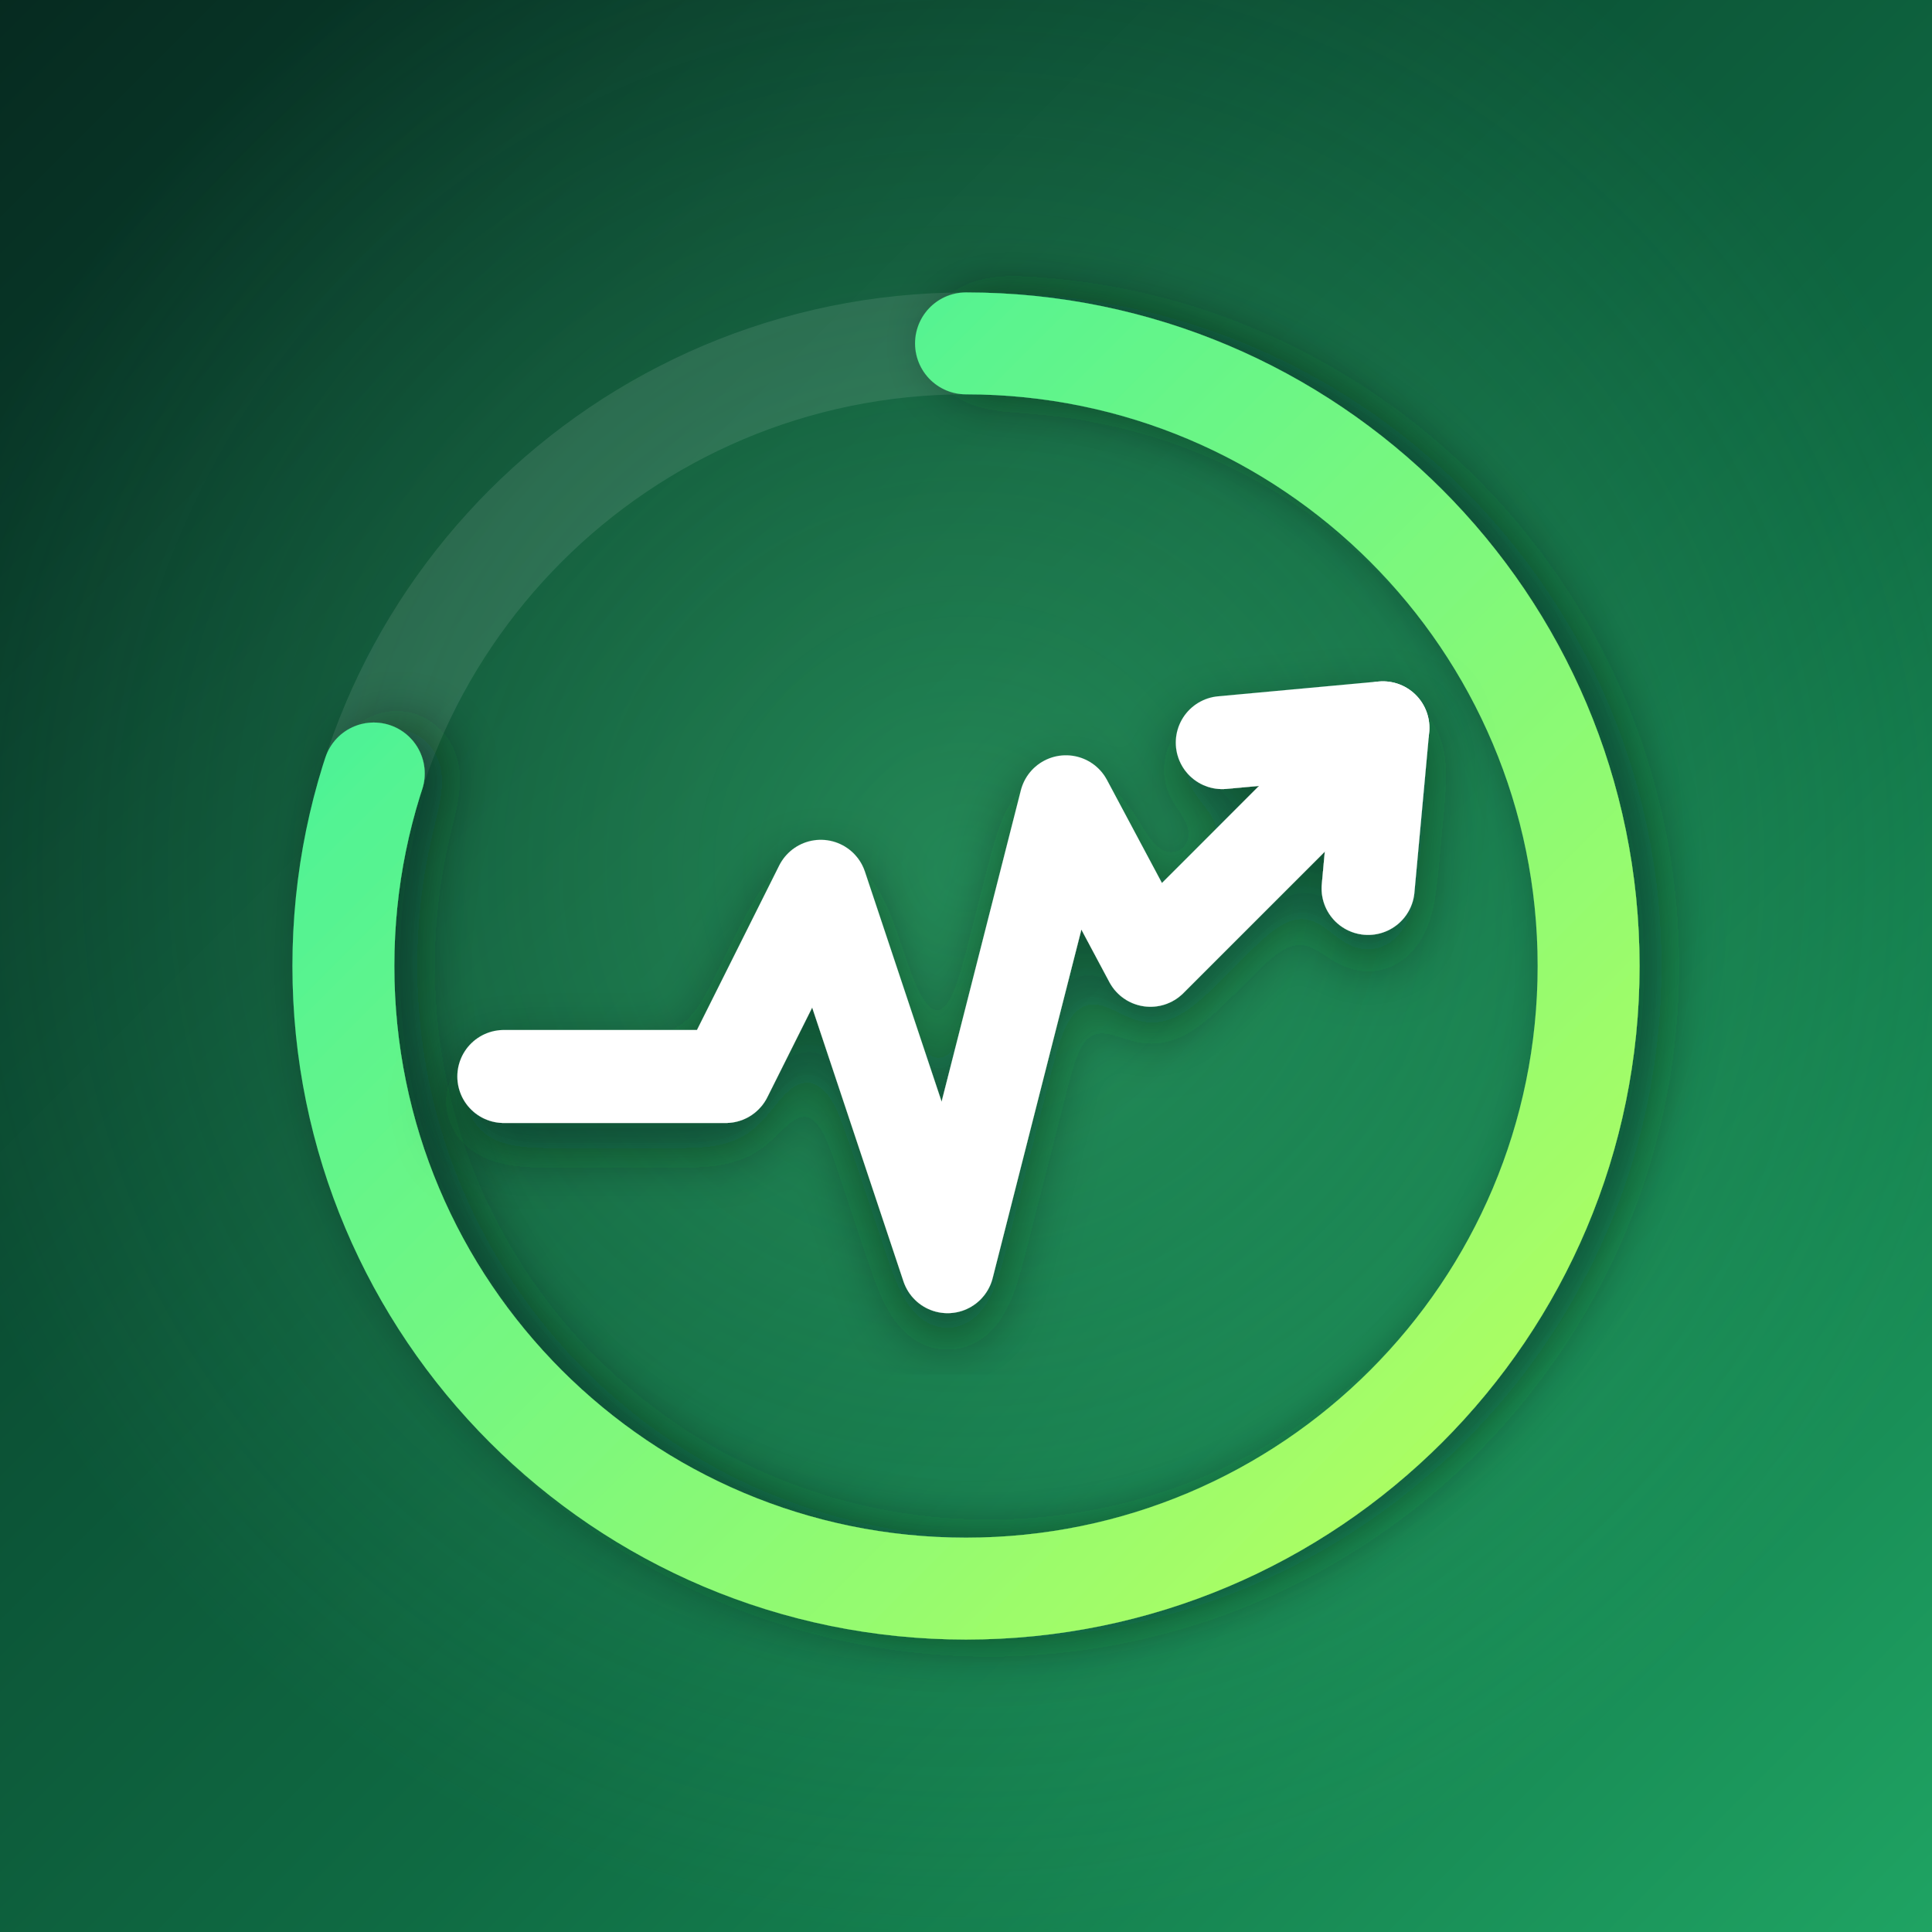
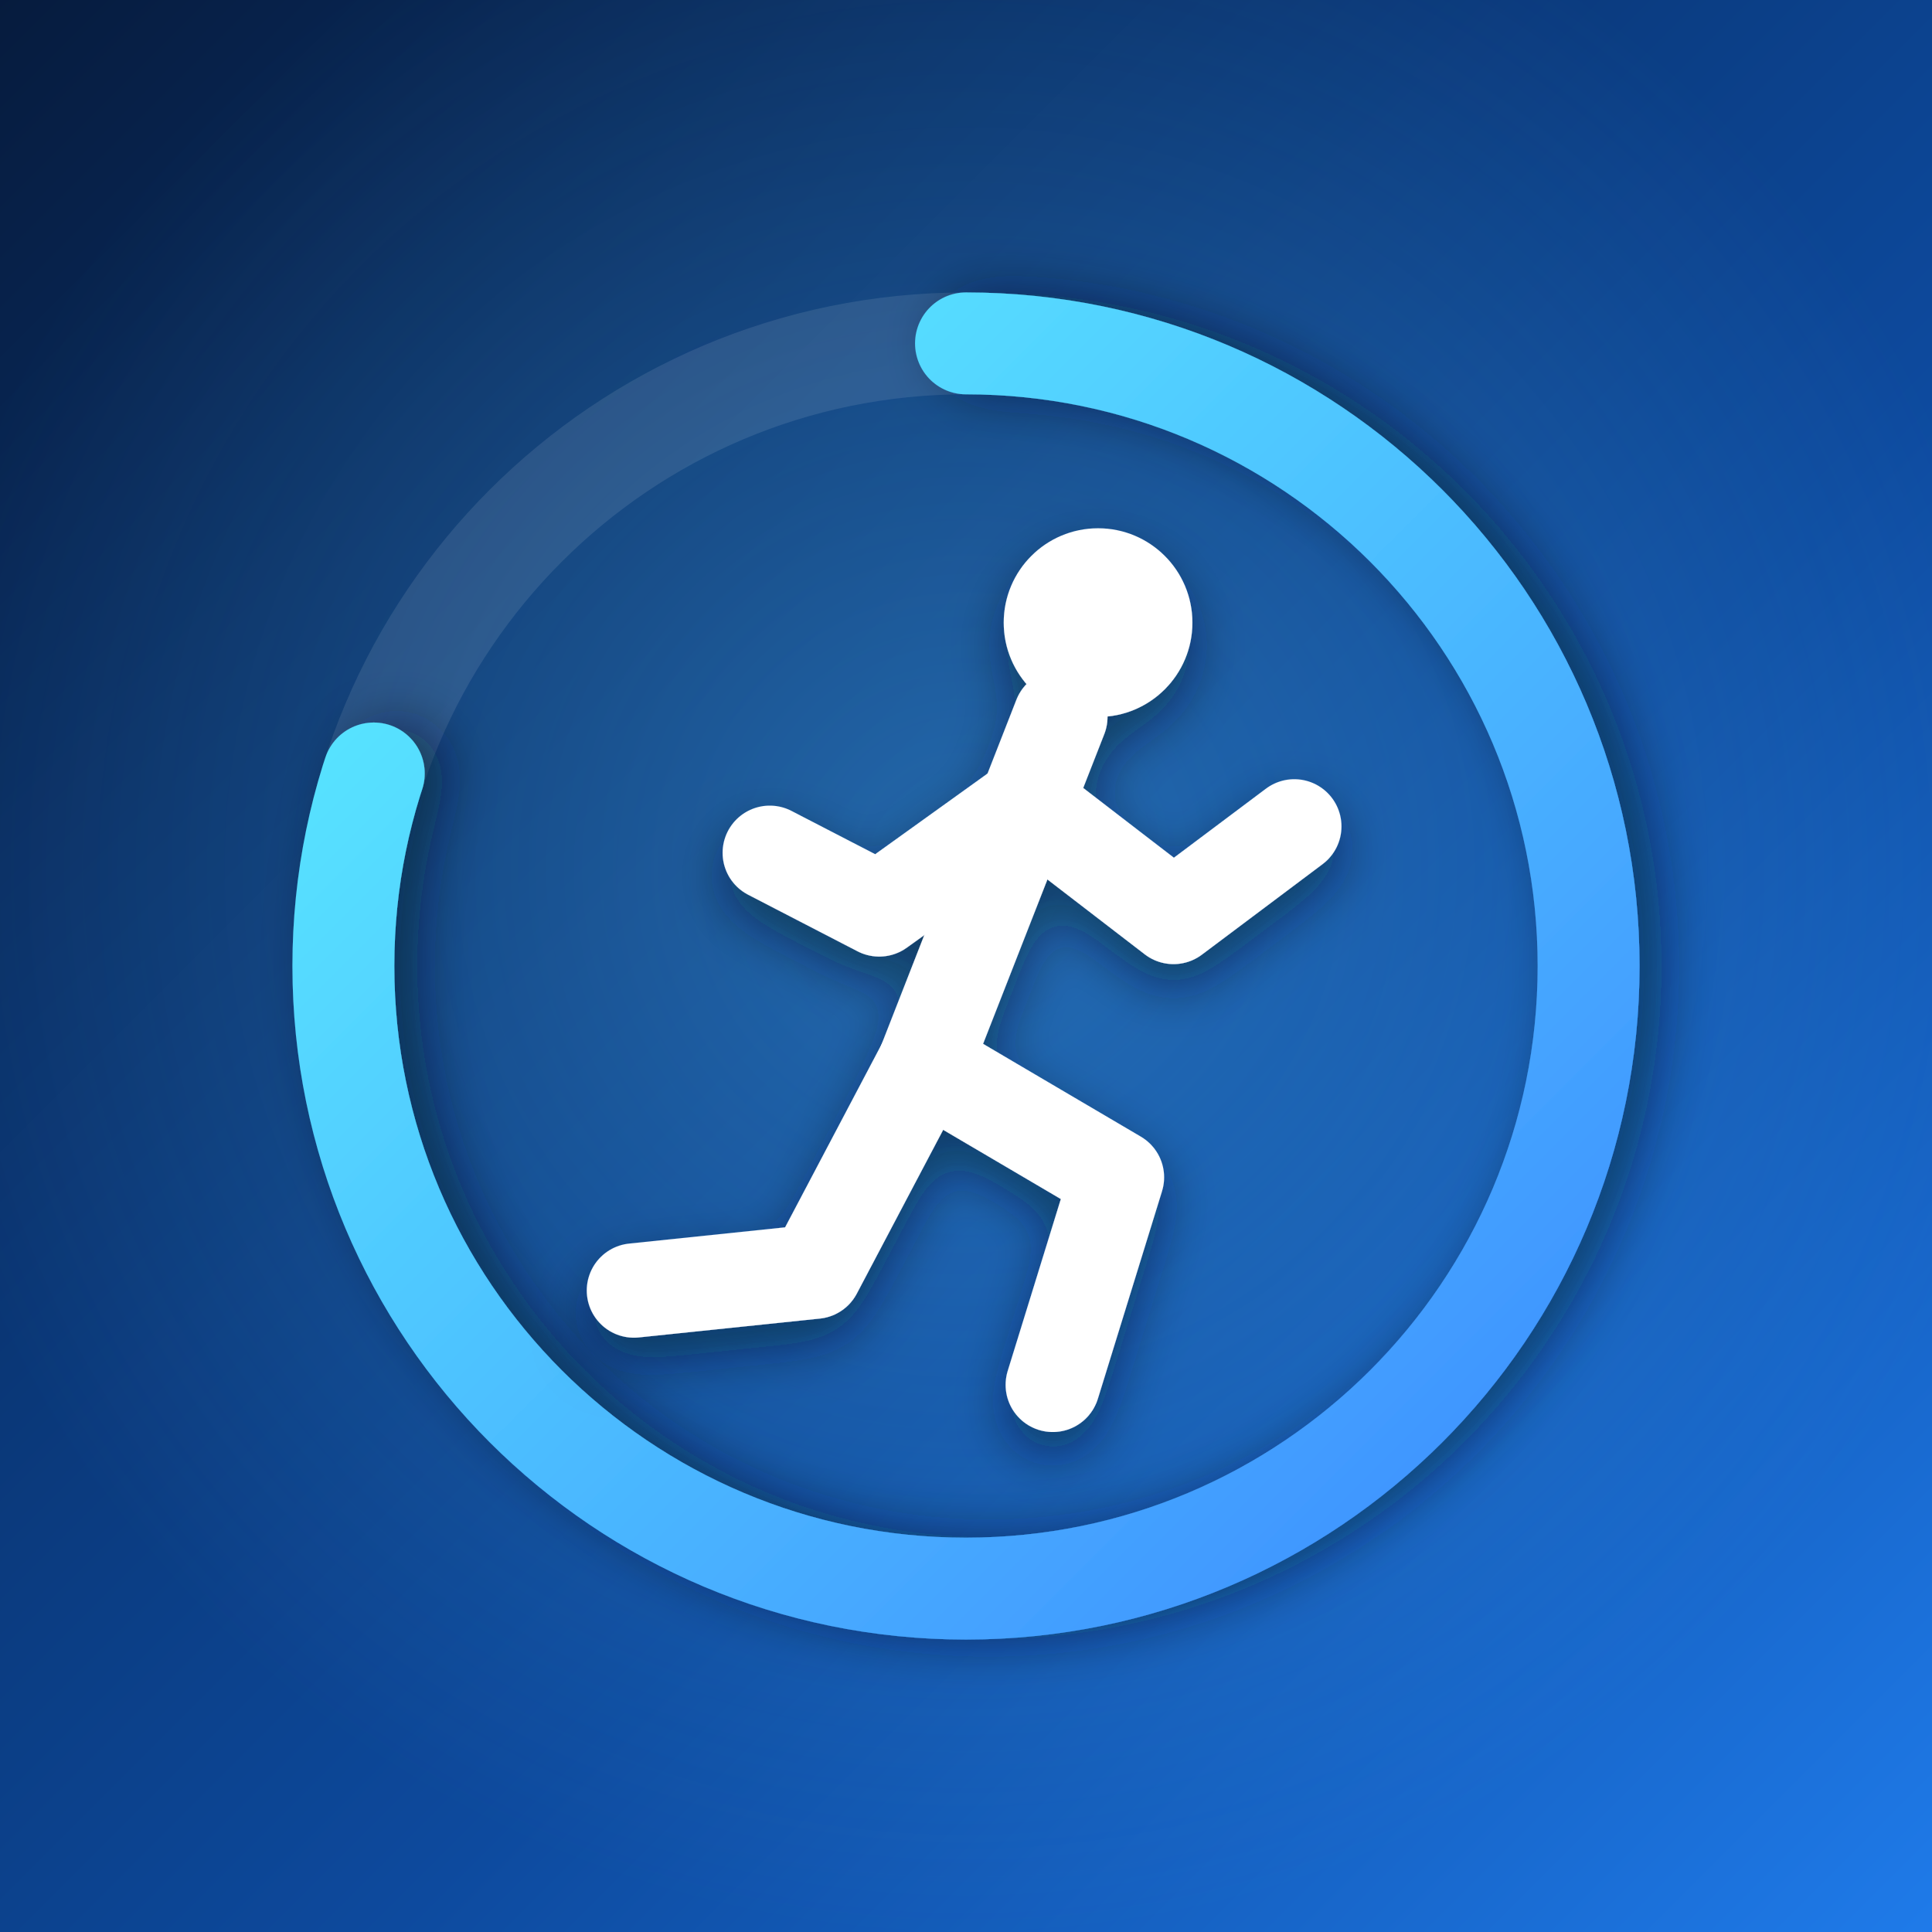
<svg xmlns="http://www.w3.org/2000/svg" width="1024" height="1024" viewBox="0 0 1024 1024">
  <defs>
    <linearGradient id="bg" x1="0" y1="0" x2="1" y2="1">
-       <stop offset="0" stop-color="#062A20" />
-       <stop offset="0.6" stop-color="#0F6B43" />
-       <stop offset="1" stop-color="#1FA463" />
+       <stop offset="0" stop-color="#061B3D" />
+       <stop offset="0.6" stop-color="#0D4A9E" />
+       <stop offset="1" stop-color="#1F7BEA" />
    </linearGradient>
    <radialGradient id="glow" cx="0.5" cy="0.45" r="0.55">
-       <stop offset="0" stop-color="#5BF59A" stop-opacity="0.28" />
-       <stop offset="1" stop-color="#5BF59A" stop-opacity="0" />
+       <stop offset="0" stop-color="#5CC8FF" stop-opacity="0.30" />
+       <stop offset="1" stop-color="#5CC8FF" stop-opacity="0" />
    </radialGradient>
    <linearGradient id="ring" x1="0" y1="1" x2="1" y2="0">
-       <stop offset="0" stop-color="#B8FF5C" />
-       <stop offset="1" stop-color="#3BF0A0" />
+       <stop offset="0" stop-color="#3D8BFF" />
+       <stop offset="1" stop-color="#5CF2FF" />
    </linearGradient>
    <filter id="shadow" x="-20%" y="-20%" width="140%" height="140%">
-       <feDropShadow dx="0" dy="12" stdDeviation="14" flood-color="#021A12" flood-opacity="0.5" />
+       <feDropShadow dx="0" dy="12" stdDeviation="14" flood-color="#020D22" flood-opacity="0.5" />
    </filter>
  </defs>
  <rect width="1024" height="1024" fill="url(#bg)" />
  <rect width="1024" height="1024" fill="url(#glow)" />
  <circle cx="512" cy="512" r="330" fill="none" stroke="#FFFFFF" stroke-opacity="0.10" stroke-width="54" />
  <circle cx="512" cy="512" r="330" fill="none" stroke="url(#ring)" stroke-width="54" stroke-linecap="round" stroke-dasharray="1659 2074" transform="rotate(-90 512 512)" filter="url(#shadow)" />
-   <g filter="url(#shadow)" transform="translate(500 528) scale(1.12) translate(-508 -522)" fill="none" stroke="#FFFFFF" stroke-width="44" stroke-linecap="round" stroke-linejoin="round">
-     <path d="M300 560 H405 L450 470 L510 650 L566 430 L606 505 L716 395" />
-     <path d="M640 402 L716 395 L709 471" />
+   <g filter="url(#shadow)" transform="translate(-4 34)">
+     <g fill="none" stroke="#FFFFFF" stroke-width="50" stroke-linecap="round" stroke-linejoin="round">
+       <path d="M566 346 L494 530" />
+       <path d="M548 392 L626 452 L690 404" />
+       <path d="M548 392 L470 448 L412 418" />
+       <path d="M494 530 L596 590 L562 700" />
+       <path d="M494 530 L436 640 L340 650" />
+     </g>
+     <circle cx="586" cy="296" r="50" fill="#FFFFFF" />
  </g>
</svg>
